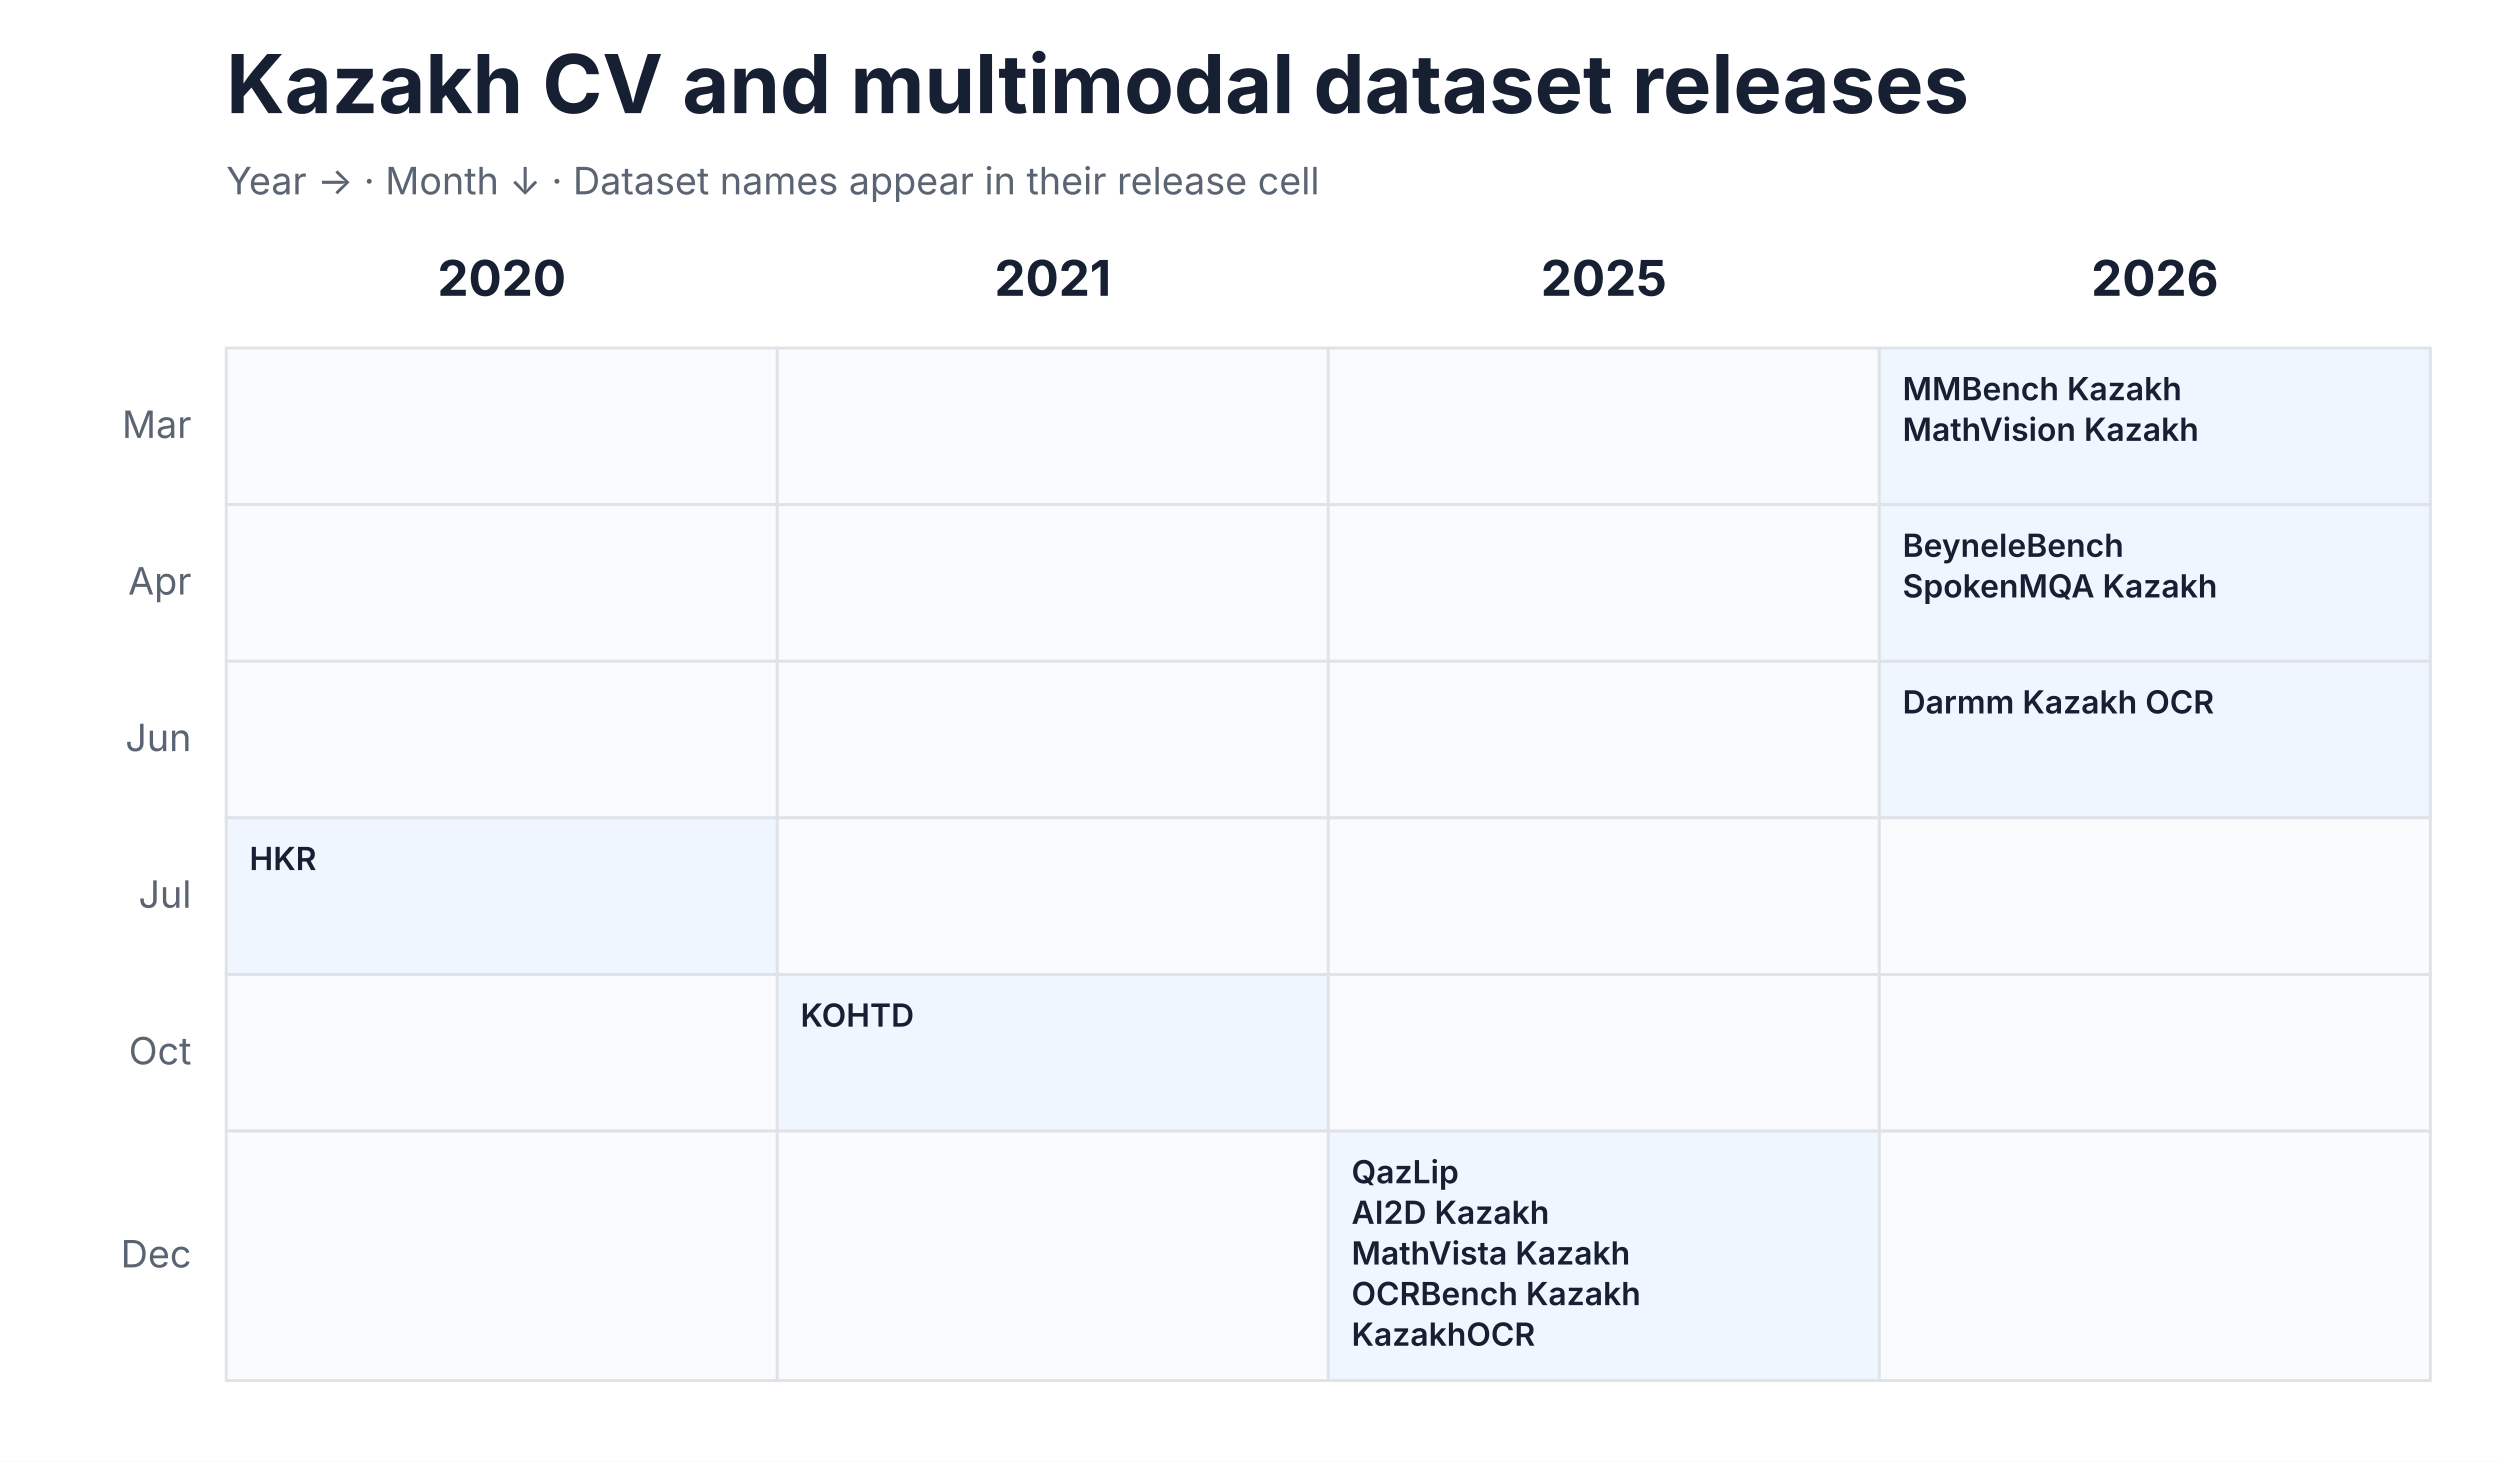
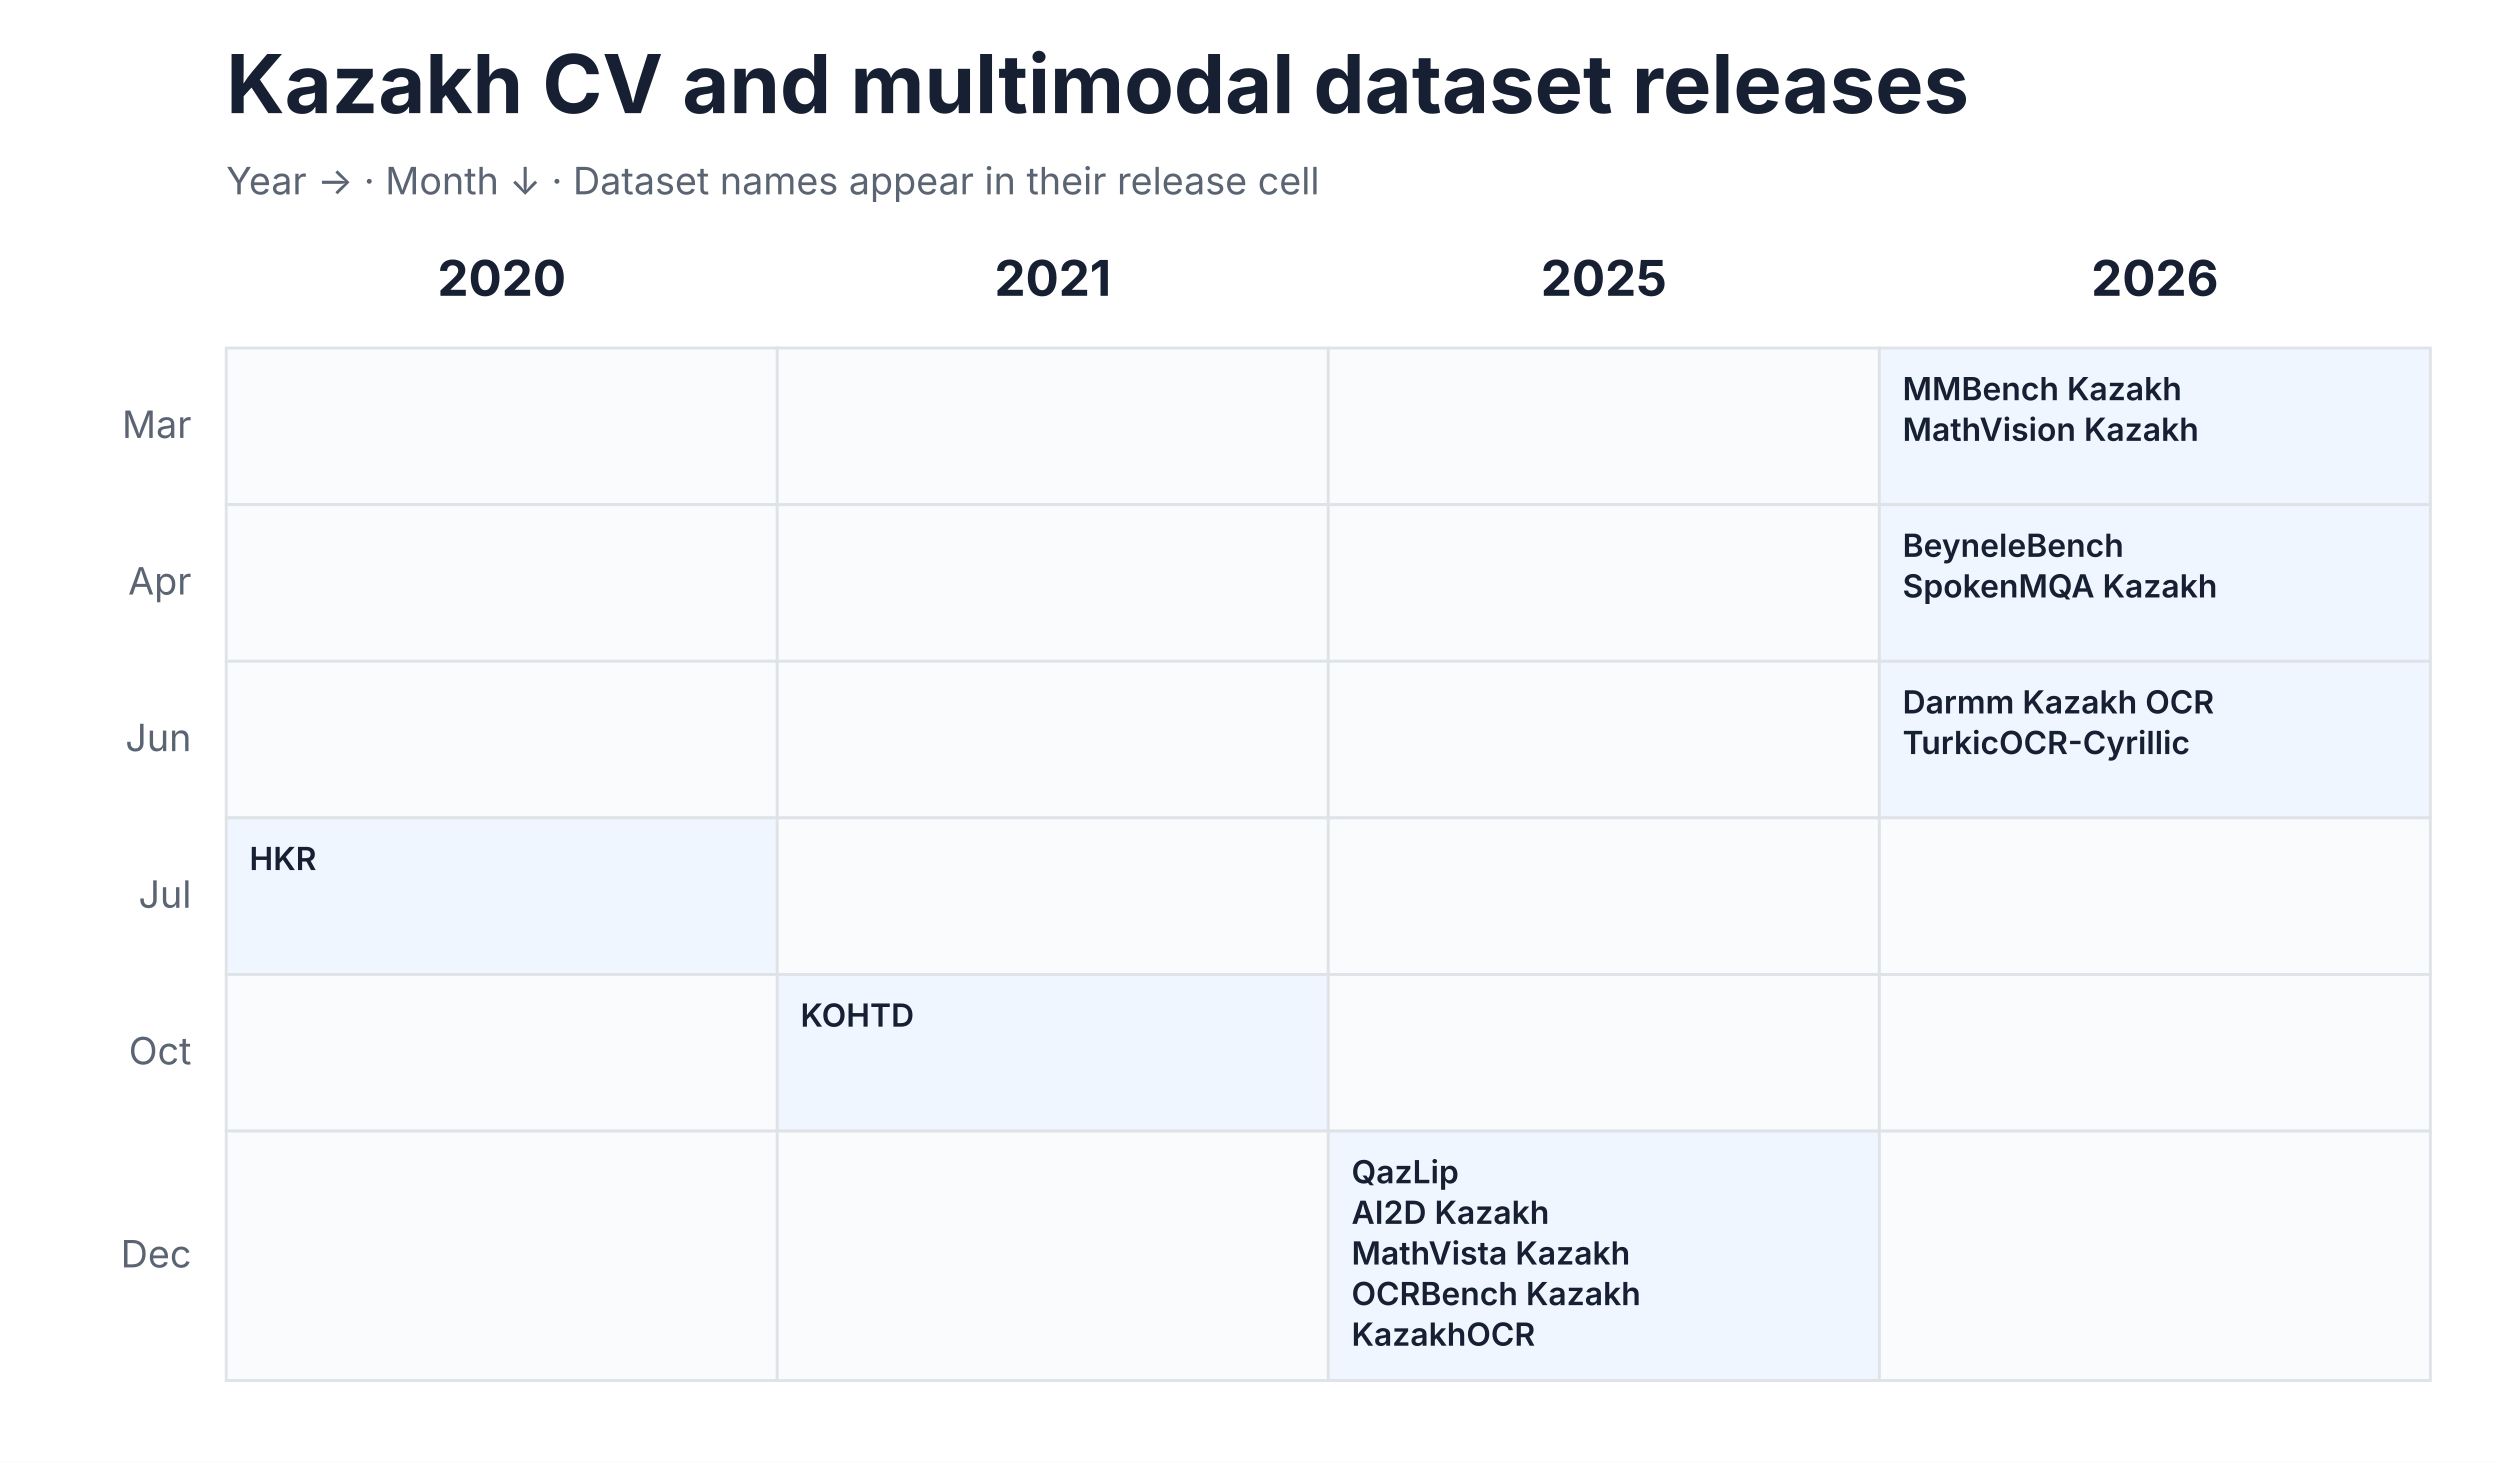
<svg xmlns="http://www.w3.org/2000/svg" width="862" height="504" viewBox="0 0 862 504">
  <rect width="100%" height="100%" fill="#fff" />
  <style>text{font-family:Inter,Segoe UI,Arial,sans-serif;fill:#172033}.title{font-size:28px;font-weight:700}.year{font-size:17px;font-weight:700}.month{font-size:13px;fill:#5b6472}.name{font-size:11px;font-weight:600}.cell{stroke:#dfe3e8;stroke-width:1}.filled{fill:#eff6ff}.empty{fill:#fafbfc}</style>
  <text x="78" y="39" class="title">Kazakh CV and multimodal dataset releases</text>
  <text x="78" y="67" class="month">Year → · Month ↓ · Dataset names appear in their release cell</text>
  <text x="173.0" y="102" text-anchor="middle" class="year">2020</text>
  <rect x="78" y="120" width="190" height="54" class="cell empty" />
  <rect x="78" y="174" width="190" height="54" class="cell empty" />
  <rect x="78" y="228" width="190" height="54" class="cell empty" />
  <rect x="78" y="282" width="190" height="54" class="cell filled" />
  <text x="86" y="300" class="name">HKR</text>
  <rect x="78" y="336" width="190" height="54" class="cell empty" />
  <rect x="78" y="390" width="190" height="86" class="cell empty" />
  <text x="363.0" y="102" text-anchor="middle" class="year">2021</text>
  <rect x="268" y="120" width="190" height="54" class="cell empty" />
  <rect x="268" y="174" width="190" height="54" class="cell empty" />
  <rect x="268" y="228" width="190" height="54" class="cell empty" />
  <rect x="268" y="282" width="190" height="54" class="cell empty" />
  <rect x="268" y="336" width="190" height="54" class="cell filled" />
  <text x="276" y="354" class="name">KOHTD</text>
  <rect x="268" y="390" width="190" height="86" class="cell empty" />
  <text x="553.0" y="102" text-anchor="middle" class="year">2025</text>
  <rect x="458" y="120" width="190" height="54" class="cell empty" />
  <rect x="458" y="174" width="190" height="54" class="cell empty" />
  <rect x="458" y="228" width="190" height="54" class="cell empty" />
  <rect x="458" y="282" width="190" height="54" class="cell empty" />
  <rect x="458" y="336" width="190" height="54" class="cell empty" />
  <rect x="458" y="390" width="190" height="86" class="cell filled" />
  <text x="466" y="408" class="name">QazLip</text>
  <text x="466" y="422" class="name">AI2D Kazakh</text>
  <text x="466" y="436" class="name">MathVista Kazakh</text>
  <text x="466" y="450" class="name">OCRBench Kazakh</text>
  <text x="466" y="464" class="name">KazakhOCR</text>
  <text x="743.0" y="102" text-anchor="middle" class="year">2026</text>
  <rect x="648" y="120" width="190" height="54" class="cell filled" />
  <text x="656" y="138" class="name">MMBench Kazakh</text>
  <text x="656" y="152" class="name">MathVision Kazakh</text>
  <rect x="648" y="174" width="190" height="54" class="cell filled" />
  <text x="656" y="192" class="name">BeyneleBench</text>
  <text x="656" y="206" class="name">SpokenMQA Kazakh</text>
  <rect x="648" y="228" width="190" height="54" class="cell filled" />
  <text x="656" y="246" class="name">Darmm Kazakh OCR</text>
+   <text x="656" y="260" class="name">TurkicOCR-Cyrillic</text>
  <rect x="648" y="282" width="190" height="54" class="cell empty" />
  <rect x="648" y="336" width="190" height="54" class="cell empty" />
  <rect x="648" y="390" width="190" height="86" class="cell empty" />
  <text x="66" y="151.0" text-anchor="end" class="month">Mar</text>
  <text x="66" y="205.0" text-anchor="end" class="month">Apr</text>
  <text x="66" y="259.0" text-anchor="end" class="month">Jun</text>
  <text x="66" y="313.0" text-anchor="end" class="month">Jul</text>
  <text x="66" y="367.0" text-anchor="end" class="month">Oct</text>
  <text x="66" y="437.0" text-anchor="end" class="month">Dec</text>
</svg>
